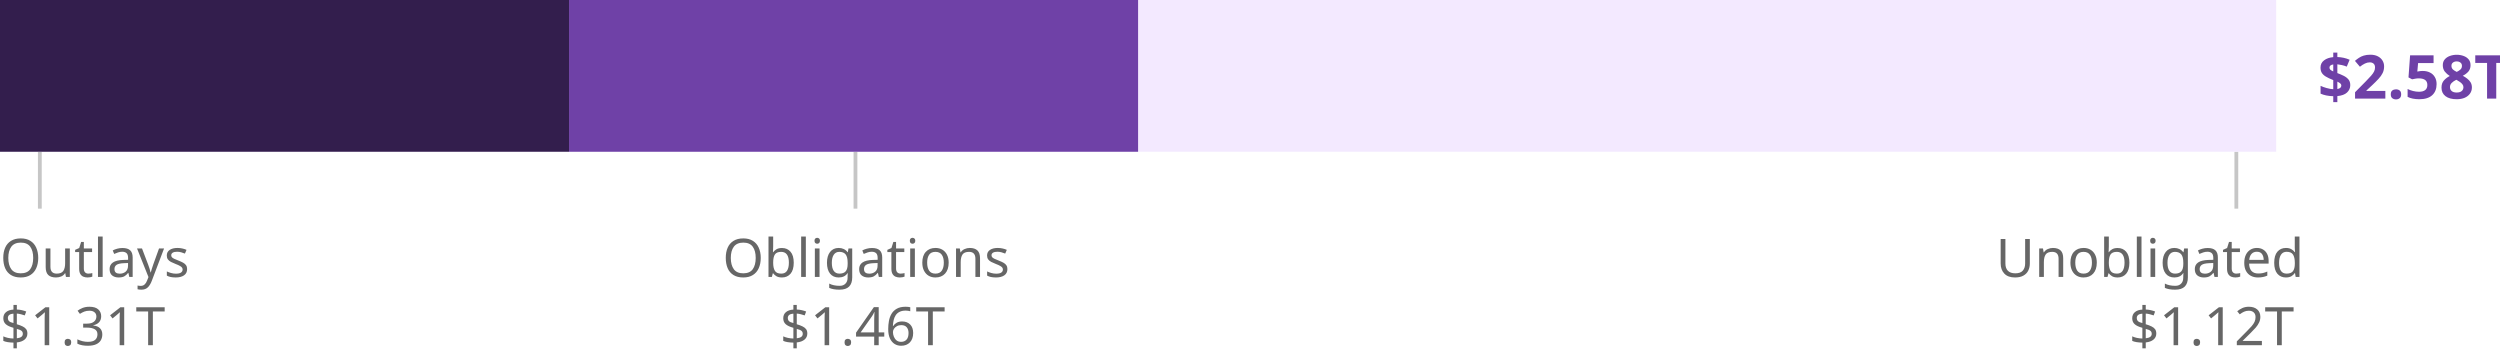
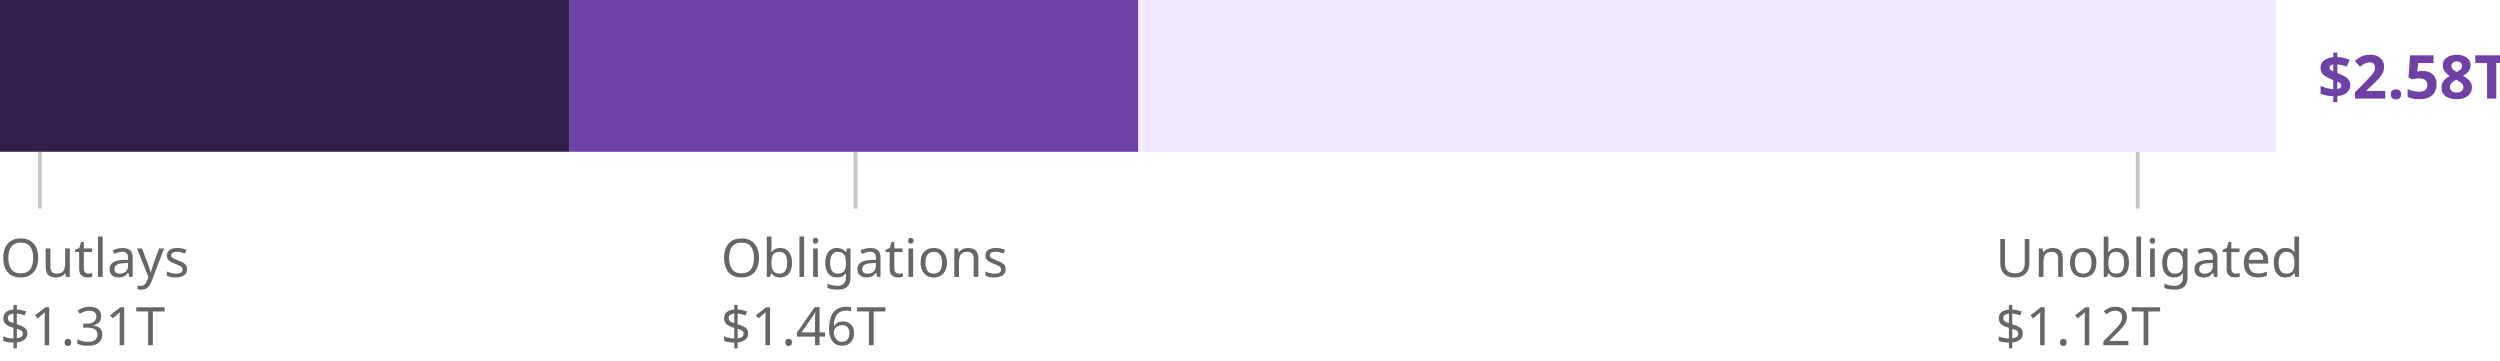
- <svg xmlns="http://www.w3.org/2000/svg" class="govtTotal" aria-labelledby="govtTotal-desc" width="659px" height="95px" viewBox="0 0 659 95" version="1.1">
+ <svg xmlns="http://www.w3.org/2000/svg" width="659px" height="95px" viewBox="0 0 659 95" version="1.1">
  <g id="Viz-3-(v2)" stroke="none" stroke-width="1" fill="none" fill-rule="evenodd">
    <g id="Viz-3---SVG-Export-Tablet" transform="translate(-70, -238)">
      <g id="01.-govt-total" transform="translate(70, 238)">
-         <text id="Outlays-$1.31T" font-family="SourceSansPro-SemiBold, Source Sans Pro" font-size="14" font-weight="500" fill="#666666">
+         <text id="Outlays" font-family="SourceSansPro-SemiBold, Source Sans Pro" font-size="14" font-weight="500" fill="#666666">
          <tspan x="0" y="73">Outlays</tspan>
-           <tspan x="46.256" y="73" font-family="SourceSansPro-Regular, Source Sans Pro" font-weight="normal" />
-           <tspan x="0" y="91" font-family="SourceSansPro-Regular, Source Sans Pro" font-weight="normal">$1.31T</tspan>
        </text>
-         <text id="Obligations-$1.46T" font-family="SourceSansPro-SemiBold, Source Sans Pro" font-size="14" font-weight="500" fill="#666666">
-           <tspan x="190.455" y="73">Obligations</tspan>
-           <tspan x="205.589" y="91" font-family="SourceSansPro-Regular, Source Sans Pro" font-weight="normal">$1.46T</tspan>
+         <text id="$1.31T" font-family="SourceSansPro-Regular, Source Sans Pro" font-size="14" font-weight="normal" fill="#666666">
+           <tspan x="0" y="91">$1.31T</tspan>
        </text>
-         <text id="Unobligated-$1.12T" font-family="SourceSansPro-SemiBold, Source Sans Pro" font-size="14" font-weight="500" fill="#666666">
-           <tspan x="526.108" y="73">Unobligated</tspan>
-           <tspan x="561.178" y="91" font-family="SourceSansPro-Regular, Source Sans Pro" font-weight="normal">$1.12T</tspan>
+         <text id="$1.46T" font-family="SourceSansPro-Regular, Source Sans Pro" font-size="14" font-weight="normal" fill="#666666">
+           <tspan x="190" y="91">$1.46T</tspan>
        </text>
-         <line x1="589.5" y1="40" x2="589.5" y2="55" id="Line-Copy-2" stroke="#C6C6C6" />
+         <text id="$1.12T" font-family="SourceSansPro-Regular, Source Sans Pro" font-size="14" font-weight="normal" fill="#666666">
+           <tspan x="526" y="91">$1.12T</tspan>
+         </text>
+         <text id="Obligations" font-family="SourceSansPro-SemiBold, Source Sans Pro" font-size="14" font-weight="500" fill="#666666">
+           <tspan x="190" y="73">Obligations</tspan>
+         </text>
+         <text id="Unobligated" font-family="SourceSansPro-SemiBold, Source Sans Pro" font-size="14" font-weight="500" fill="#666666">
+           <tspan x="526" y="73">Unobligated</tspan>
+         </text>
+         <line x1="563.5" y1="40" x2="563.5" y2="55" id="Line-Copy-2" stroke="#C6C6C6" />
        <line x1="225.5" y1="40" x2="225.5" y2="55" id="Line-Copy-5" stroke="#C6C6C6" />
        <line x1="10.5" y1="40" x2="10.5" y2="55" id="Line" stroke="#C6C6C6" />
        <rect id="unobligated" fill="#F3E9FF" x="0" y="0" width="600" height="40" />
        <rect id="obligated" fill="#6F41A7" x="150" y="0" width="150" height="40" />
        <rect id="outlays" fill="#331E4D" x="0" y="0" width="150" height="40" />
        <text id="$2.58T" font-family="SourceSansPro-Bold, Source Sans Pro" font-size="16" font-weight="bold" fill="#6F41A7">
          <tspan x="611" y="26">$2.58T</tspan>
        </text>
      </g>
    </g>
  </g>
</svg>
